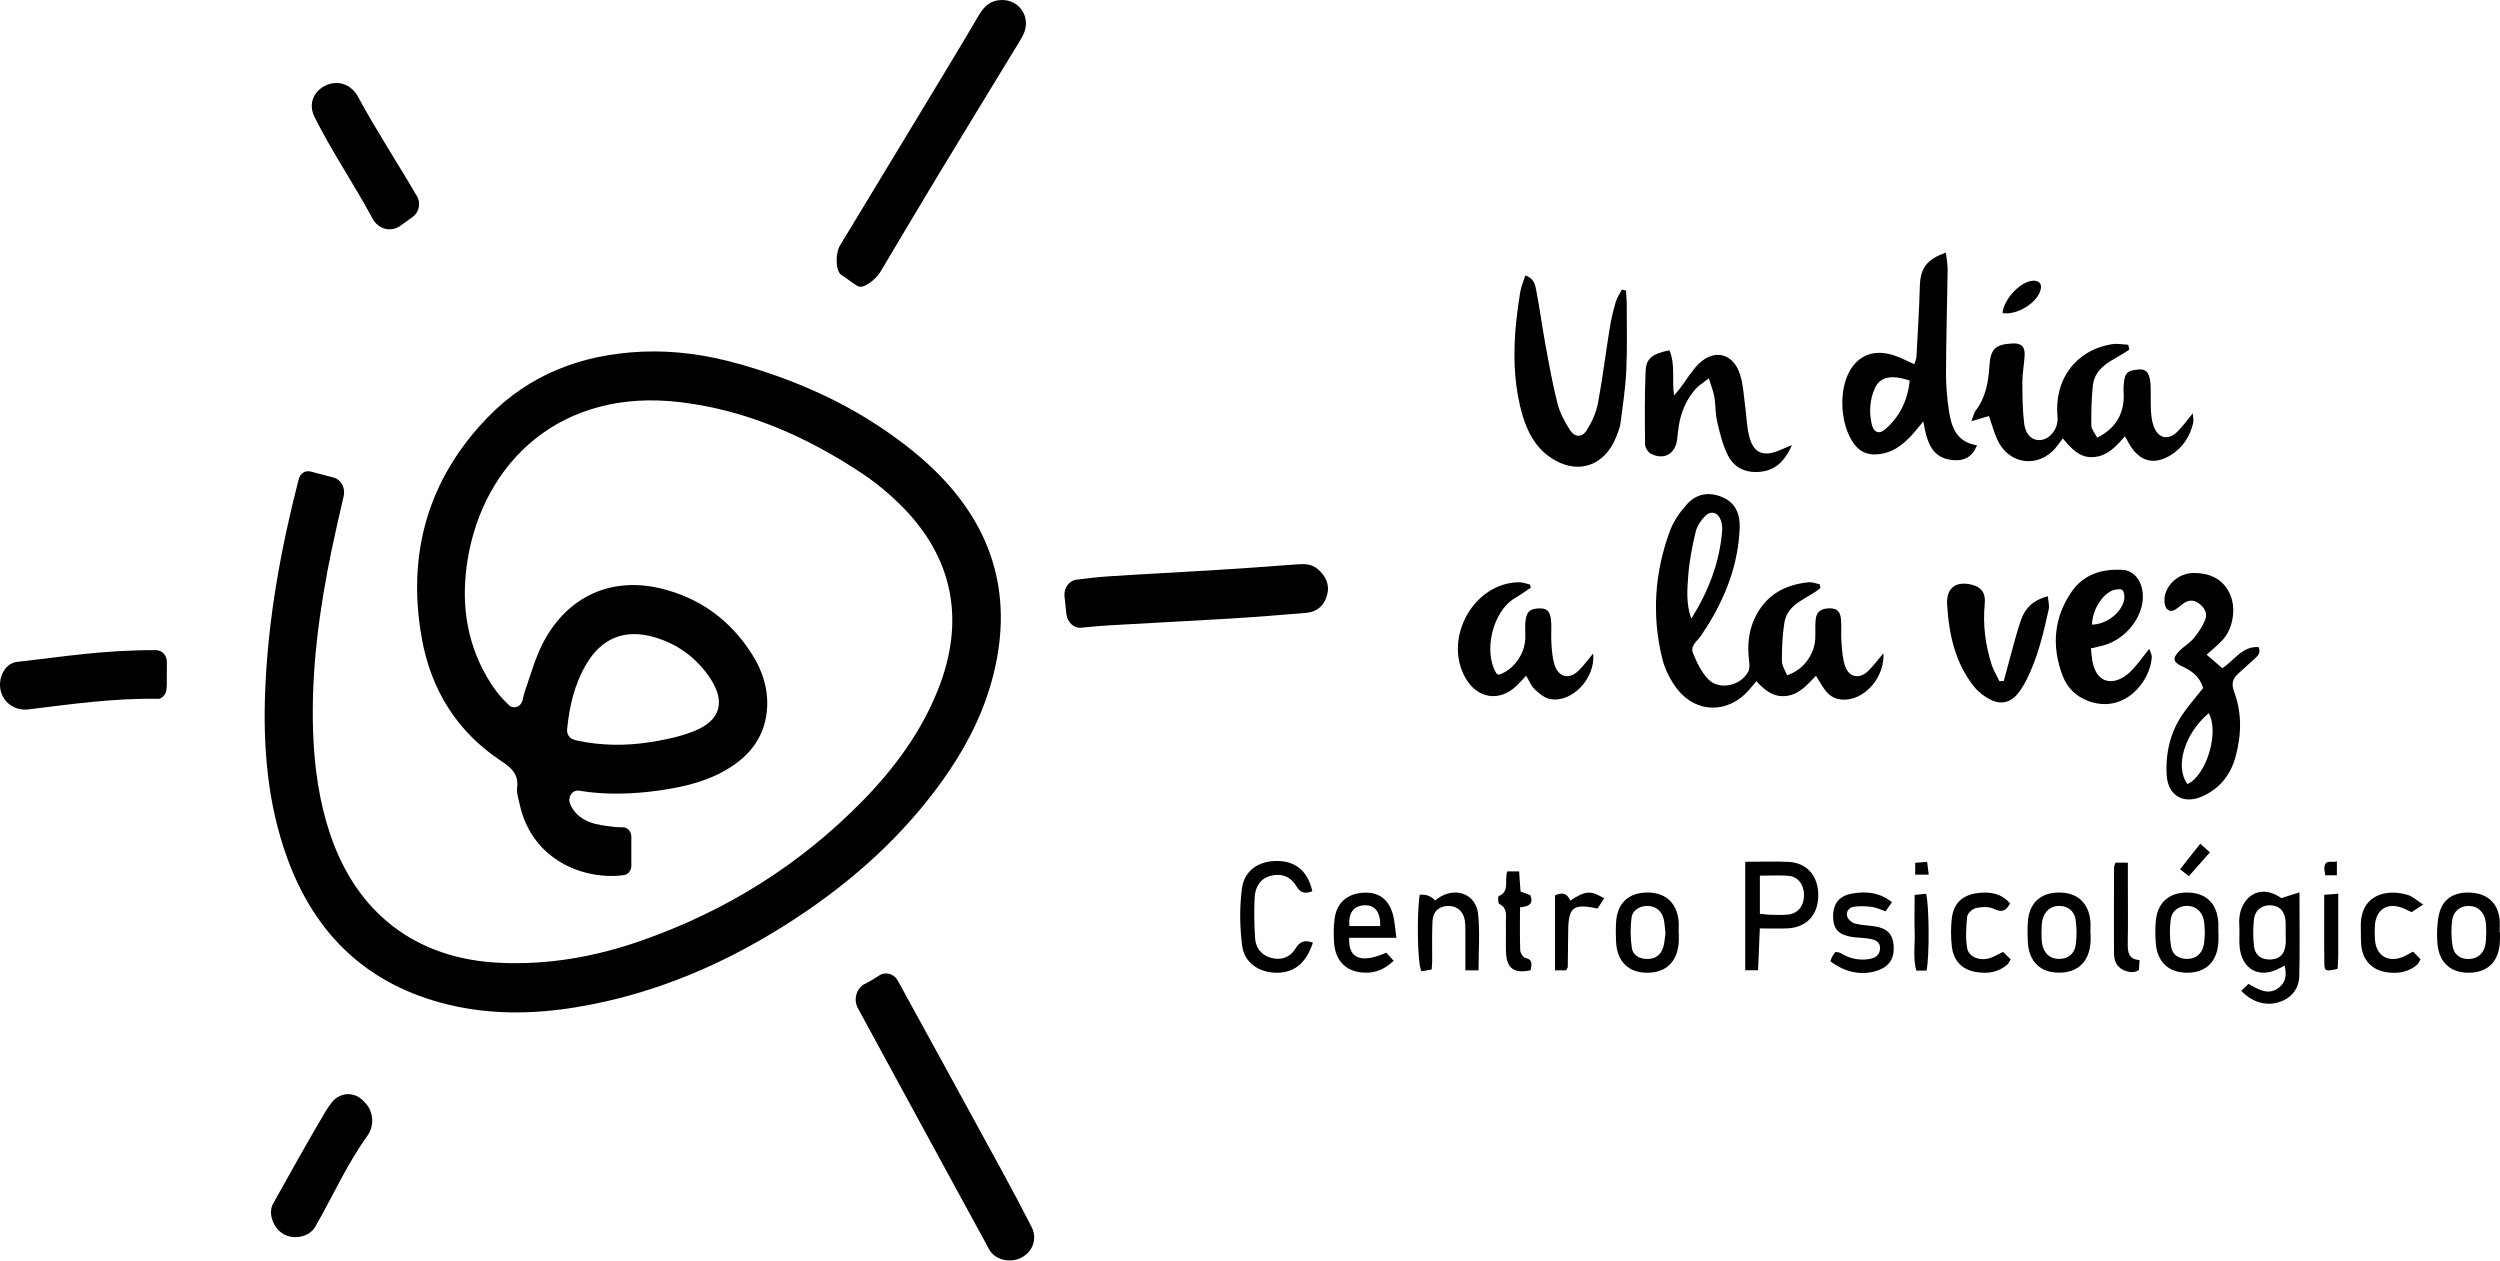
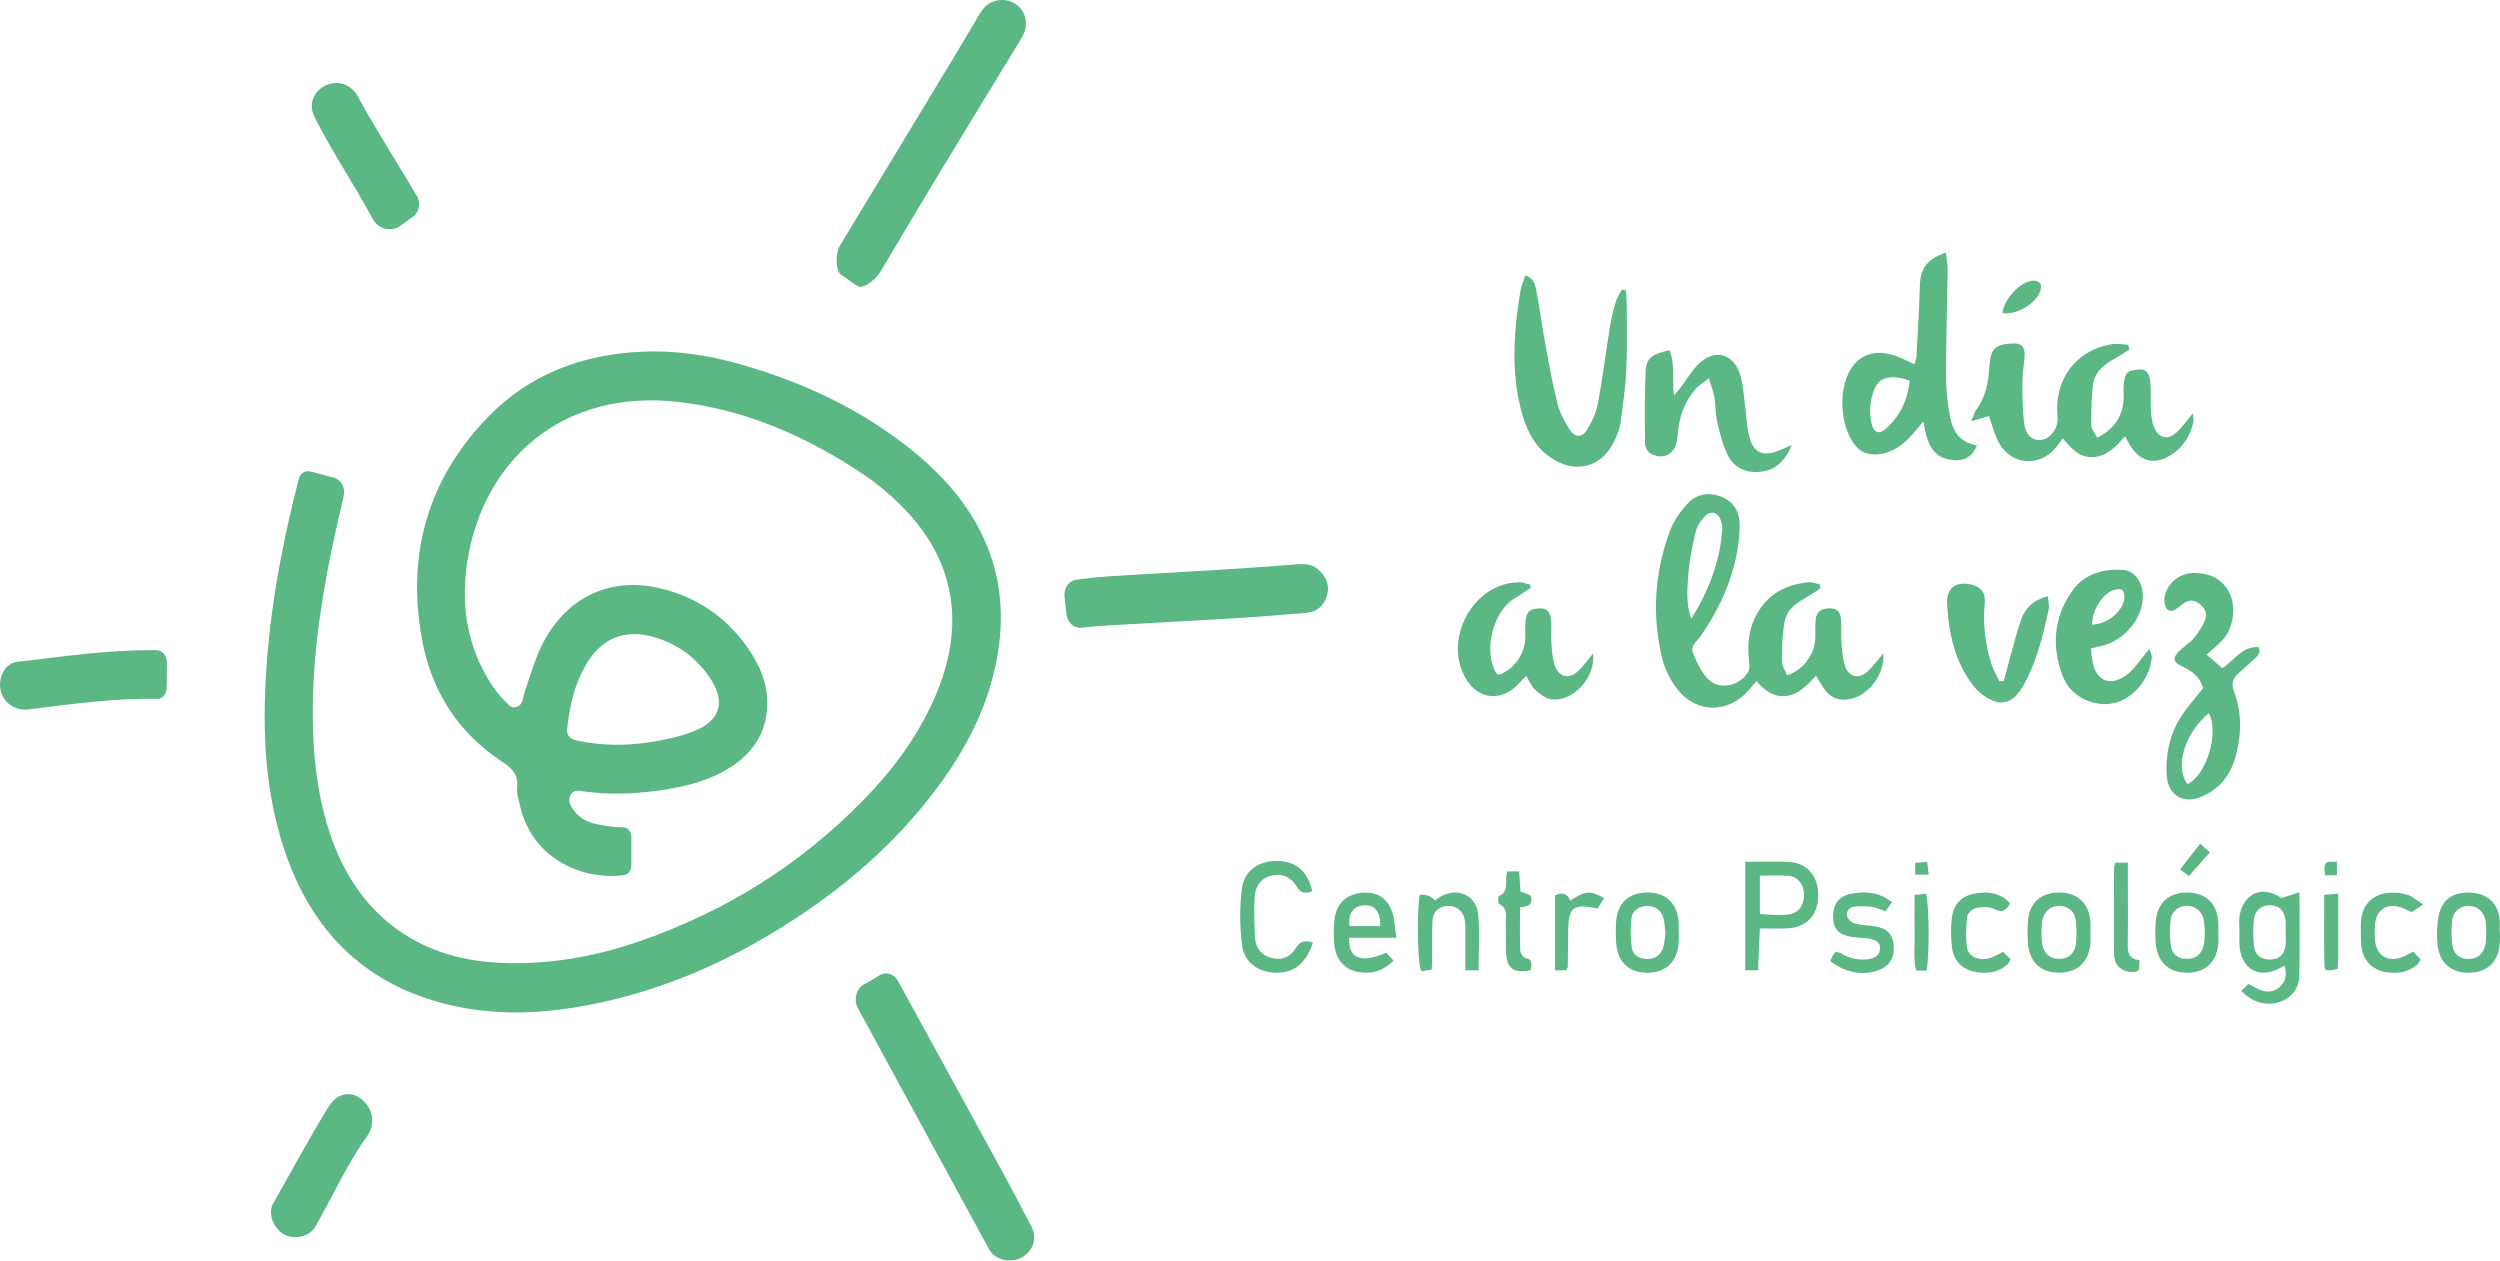
<svg xmlns="http://www.w3.org/2000/svg" id="Capa_1" data-name="Capa 1" viewBox="0 0 426.99 215.29">
  <defs>
    <style>
      .full-logo {
-         fill: #000;
+         fill: #5bb784;
      }
    </style>
  </defs>
  <path class="full-logo" d="m86.91,120.44c.83.76,2.1.28,2.35-.88.12-.57.25-1.1.43-1.61.99-2.84,1.79-5.8,3.2-8.42,4.14-7.7,11.5-11.02,19.87-9.05,6.72,1.59,12.01,5.42,15.74,11.36,1.72,2.74,2.72,5.78,2.52,9.07-.27,4.44-2.53,7.72-6.16,10.07-3.7,2.4-7.86,3.4-12.14,4.01-4.6.66-9.2.81-13.81.06h-.02c-1.14-.19-2,1.12-1.51,2.27.62,1.45,1.73,2.46,3.28,3.07,1.35.54,2.87.66,4.33.85.44.06.89.06,1.36.05.81-.02,1.48.71,1.48,1.62v4.95c0,.8-.53,1.5-1.24,1.6-6.44.92-15.72-2.26-17.85-12.16-.19-.9-.53-1.85-.42-2.72.31-2.42-1.05-3.49-2.82-4.67-7.45-4.95-11.9-12.12-13.46-20.9-2.58-14.43,1.06-27.18,11.23-37.7,7.17-7.42,16.17-10.77,26.28-11.24,5.65-.26,11.21.55,16.64,2.08,8.71,2.46,17.02,5.97,24.56,11.07,3.48,2.36,6.87,5.01,9.8,8.03,9.96,10.24,12.67,22.42,8.51,36.17-1.74,5.75-4.57,10.96-8.03,15.81-6.78,9.51-15.29,17.13-24.93,23.49-11.62,7.66-24.13,13.11-37.88,15.34-7.23,1.17-14.47,1.26-21.64-.47-13.6-3.28-22.7-11.76-27.52-25.04-3.35-9.21-4.15-18.81-3.77-28.52.48-12.3,2.67-24.34,5.74-36.22,0,0,0,0,0-.01.25-.95,1.14-1.5,2-1.27,1.31.34,2.61.68,3.93,1.03s2.06,1.77,1.74,3.18c-.72,3.12-1.42,6.12-2.05,9.14-2.13,10.3-3.54,20.68-3.17,31.23.21,5.89,1.01,11.7,2.89,17.31,4.57,13.63,14.74,21.34,28.89,22.02,8.28.4,16.28-1,24.07-3.71,14.52-5.04,27.31-12.98,38.14-24.09,5.33-5.47,9.81-11.56,12.7-18.75,4.8-11.98,2.63-22.83-6.5-31.78-1.89-1.86-3.96-3.59-6.15-5.06-9.56-6.4-19.88-10.98-31.32-12.36-20.45-2.47-33.59,10.26-36.32,26.83-1.15,6.97-.36,13.74,3.21,19.98,1.02,1.79,2.21,3.43,3.84,4.92Zm9.95,4.12c-.07.77.35,1.49,1.02,1.72.28.1.55.18.82.24,4,.83,8.04.88,12.05.28,2.59-.39,5.22-.92,7.65-1.87,4.81-1.88,5.65-5.23,2.61-9.51-2.35-3.31-5.5-5.52-9.36-6.62-4.98-1.42-8.95.2-11.58,4.75-1.96,3.38-2.83,7.08-3.21,11.02Z" />
  <path class="full-logo" d="m310.94,100.41c-2.19,1.89-5.66,2.55-6.19,6.02-.33,2.13-.42,4.31-.41,6.47,0,.82.58,1.63.88,2.43,2.75-.87,4.7-3.51,4.82-6.26.05-1.09-.04-2.19.07-3.27.13-1.32.93-1.89,2.42-1.9,1.16,0,1.78.5,1.9,1.84.12,1.33-.02,2.69.09,4.03.1,1.33.19,2.71.6,3.95.64,1.95,2.42,2.34,3.9.93.94-.89,1.71-1.96,2.66-3.08.24,3.88-2.86,7.63-6.29,7.91-1.52.12-2.77-.37-3.68-1.62-.54-.73-.98-1.53-1.55-2.44-1.47,1.49-2.78,3.15-5,3.44-2.23.29-3.75-.94-5.17-2.52-.56.66-.97,1.17-1.41,1.66-3.47,3.86-8.84,3.85-12.07-.25-1.2-1.53-2.16-3.44-2.62-5.33-1.79-7.36-1.29-14.68,1.34-21.77.62-1.67,1.73-3.25,2.94-4.58,1.68-1.84,3.92-2.11,6.15-1.09,2.13.97,2.89,2.86,2.81,5.16-.23,6.22-2.38,11.78-5.63,16.96-.27.42-.59.81-.83,1.25-.59,1.05-2.08,1.83-1.5,3.24.65,1.59,1.45,3.26,2.62,4.45,1.88,1.92,5.59,1.07,6.82-1.37.27-.52.19-1.29.11-1.92-.28-2.47-.1-4.86.97-7.14,1.85-3.96,5.12-5.77,9.25-6.16.61-.06,1.25.22,1.87.35.03.2.07.4.1.6Zm-22.07,5.26c2.91-4.65,4.83-9.57,5.27-15.02.05-.57-.04-1.19-.21-1.73-.45-1.38-1.66-1.8-2.68-.8-.73.72-1.4,1.73-1.64,2.72-.58,2.43-1.07,4.91-1.26,7.4-.19,2.45-.39,4.97.52,7.42Z" />
  <path class="full-logo" d="m146.51,48.88c-1.23-.72-1.82-1.33-2.74-1.87-1.15-.67-1.06-3.82-.34-5.02h0c4.84-8.01,9.69-16.01,14.53-24.01,3.11-5.15,6.24-10.29,9.28-15.48C168.18.9,169.37-.01,171.2,0c2.93.02,4.82,2.88,3.7,5.63-.25.62-.61,1.19-.96,1.76-4.6,7.56-9.23,15.11-13.81,22.69-3.28,5.43-6.51,10.9-9.76,16.35-.02.03-.04.06-.06.09-.63,1.05-2.79,2.93-3.8,2.35Z" />
  <path class="full-logo" d="m147.67,168.08c1.17-.62,1.42-.78,2.51-1.48s2.51-.29,3.16.89h0c5.99,10.92,11.98,21.84,17.94,32.78,1.68,3.08,3.33,6.19,4.92,9.31.98,1.91.26,4.06-1.6,5.14-1.91,1.11-4.65.52-5.65-1.32-7.49-13.72-14.95-27.46-22.42-41.19h0c-.8-1.48-.28-3.4,1.13-4.14Z" />
  <path class="full-logo" d="m184.72,107.22c-1.28.12-2.42-.9-2.58-2.32-.12-1.08-.23-2.08-.33-3.09h0c-.13-1.41.8-2.66,2.06-2.81,1.81-.22,3.61-.44,5.43-.56,6-.4,12.01-.68,18.01-1.06,4.68-.29,9.37-.62,14.05-.98,1.34-.1,2.62-.15,3.73.82,1.38,1.19,2.06,2.67,1.56,4.46-.49,1.75-1.72,2.85-3.57,3-4.27.35-8.54.7-12.81.96-6.91.42-13.82.75-20.72,1.16-1.58.09-3.16.24-4.83.4Z" />
  <path class="full-logo" d="m363.69,59.69c-2.38,1.79-5.87,2.58-6.25,6.24-.23,2.23-.28,4.49-.25,6.74,0,.64.59,1.28,1,2.09,2.8-1.43,4.26-3.47,4.51-6.37.07-.83-.05-1.68.01-2.52.16-2.19.55-2.63,2.69-2.77,1.25-.08,1.82.77,1.91,2.68.07,1.42-.02,2.86.06,4.28.05.91.15,1.86.46,2.71.76,2.1,2.45,2.52,4.04.98.88-.85,1.59-1.88,2.65-3.16.04.8.17,1.25.07,1.64-.55,2.29-1.74,4.17-3.72,5.43-2.88,1.84-5.37,1.23-7.13-1.7-.25-.42-.48-.86-.8-1.44-1.52,1.71-2.93,3.32-5.26,3.54-2.48.23-3.87-1.43-5.36-3.18-.46.61-.79,1.07-1.15,1.52-3.02,3.67-8.15,2.98-10.07-1.39-.56-1.28-.94-2.64-1.39-3.95-.97.28-1.78.52-3,.88.37-.94.46-1.45.73-1.81,1.71-2.23,2.17-4.85,2.34-7.56.19-2.97.98-3.76,3.94-3.91,1.5-.08,2.16.52,2.08,2.06-.08,1.51-.39,3.01-.39,4.51,0,2.34.03,4.7.3,7.02.26,2.14,1.51,3.14,3.05,2.87,1.57-.28,2.83-2.12,2.66-3.89-.63-6.4,3.1-11.43,9.29-12.44.9-.15,1.85.05,2.78.09.07.28.14.56.21.83Z" />
  <path class="full-logo" d="m337.66,76.06c-.93,2.32-2.57,2.72-4.38,2.49-3.48-.44-4.2-3.26-4.79-6.57-.74.89-1.22,1.51-1.74,2.09-1.7,1.92-3.62,3.4-6.3,3.54-1.63.09-2.86-.52-3.82-1.84-2.31-3.17-2.65-9.04-.68-12.46,1.6-2.78,4.36-3.72,7.73-2.55,1.07.37,2.08.92,3.28,1.45.15-.51.34-.88.36-1.26.22-4.02.47-8.04.58-12.06.08-3.04,1.16-4.62,4.45-5.74.11,1.02.31,1.98.3,2.94-.08,5.87-.26,11.74-.28,17.61,0,2.17.18,4.36.51,6.51.42,2.74,1.28,5.29,4.79,5.85Zm-11.5-11.07c-3.13-1.04-5.06-.62-5.92,1.27-.89,1.95-1.03,4.05-.57,6.14.32,1.45,1.25,1.85,2.32.92,2.45-2.14,3.84-4.89,4.18-8.33Z" />
  <path class="full-logo" d="m277.71,49.61c.04.8.13,1.59.13,2.39,0,3.77.1,7.55-.08,11.32-.14,3-.6,5.99-.99,8.98-.11.82-.45,1.61-.76,2.39-2.06,5.1-6.84,6.51-11.32,3.36-2.43-1.71-3.76-4.19-4.6-6.97-1.4-4.64-1.62-9.41-1.3-14.21.16-2.34.5-4.67.86-6.99.15-.95.56-1.85.87-2.83,1.53.49,1.7,1.66,1.89,2.67.58,3.04.99,6.12,1.55,9.17.62,3.38,1.22,6.77,2.07,10.09.41,1.58,1.24,3.11,2.13,4.49.82,1.26,2.05,1.28,2.84.02.87-1.38,1.61-2.97,1.91-4.56.81-4.28,1.33-8.62,2.03-12.92.24-1.49.59-2.96,1.01-4.4.22-.76.69-1.43,1.05-2.15.24.05.48.1.72.16Z" />
  <path class="full-logo" d="m376.29,117.5c-.63-2.01-1.96-2.92-3.51-3.64-1.68-.78-1.79-1.45-.5-2.74.77-.76,1.75-1.31,2.43-2.14.78-.94,1.48-2.01,1.93-3.14.44-1.13-.16-2.13-1.12-2.81-.93-.67-1.85-.56-2.73.14-.2.15-.4.3-.59.46-.67.56-1.54,1.11-2.16.29-.4-.54-.45-1.59-.26-2.31.59-2.24,2.68-3.78,5.02-3.75,2.54.03,4.71.92,5.95,3.35,1.22,2.38.76,5.96-1.08,8.03-.81.91-1.79,1.66-2.79,2.58.94.8,1.8,1.54,2.69,2.3,2.03-1.31,3.39-3.79,6.19-3.6.47,1.06-.21,1.53-.72,2.02-.9.86-1.85,1.67-2.77,2.52-.93.86-1.21,1.72-.69,3.1,1.36,3.64,1.26,7.43.23,11.14-.87,3.14-2.8,5.51-5.82,6.78-3.16,1.32-5.74-.26-5.93-3.72-.22-3.97.7-7.67,3.09-10.89.99-1.33,2.06-2.61,3.15-3.97Zm.94,4.31c-4.14,3.51-5.83,9.2-3.61,12.11,3.25-1.49,5.47-8.93,3.61-12.11Z" />
  <path class="full-logo" d="m26.77,111.06c.95.03,1.72.91,1.73,1.96,0,1.31,0,2.6-.01,3.89,0,.27-.02.53-.05.8-.07.76-.54,1.43-1.2,1.62-.07.02-.14.03-.21.03-7.43-.15-14.77.89-22.12,1.8-2.82.35-5.08-1.75-4.9-4.54.11-1.76,1.24-3.39,2.93-3.58,7.93-.87,14.38-2.02,23.83-2h0Z" />
  <path class="full-logo" d="m285.14,59.82c1.02,2.49.4,4.97.78,7.72.48-.57.81-.93,1.1-1.32,1.06-1.39,1.94-2.96,3.18-4.14,2.66-2.53,5.81-1.71,6.97,1.81.56,1.72.64,3.61.89,5.43.23,1.66.27,3.35.64,4.97.68,3.01,2.33,3.8,5.11,2.67.58-.24,1.15-.48,2.25-.94-1.21,2.72-2.75,4.18-5.1,4.52-2.49.36-4.7-.47-5.86-2.8-.88-1.76-1.35-3.75-1.81-5.69-.32-1.37-.25-2.84-.48-4.24-.15-.93-.53-1.83-.95-3.2-1.04.83-1.81,1.28-2.35,1.92-1.54,1.82-2.45,3.96-2.8,6.33-.11.75-.17,1.5-.27,2.25-.33,2.48-2.35,3.56-4.56,2.33-.46-.26-.9-1.04-.91-1.58-.04-4.19-.09-8.38.1-12.56.1-2.12,1.18-2.88,4.05-3.47Z" />
  <path class="full-logo" d="m71.13,33.34c.8,1.21.51,2.87-.62,3.69l-.47.34c-.55.4-1.11.8-1.67,1.2-1.62,1.15-3.77.58-4.75-1.25h0c-3.07-5.74-7.01-11.52-9.91-17.36-1.07-2.16-.18-4.32,1.82-5.32,2.15-1.06,4.47-.27,5.66,1.95,2.75,5.16,7.22,12.08,9.7,16.38.45.8.24.37.24.37Z" />
  <path class="full-logo" d="m357.12,110.74c.1.91.14,1.57.26,2.21.75,4.04,3.81,4.13,6.19,2.04,1.28-1.12,2.24-2.63,3.52-4.17.19.58.45,1,.43,1.41-.25,4.14-4.62,9.71-10.74,7.54-2.16-.77-3.7-2.26-4.5-4.38-1.91-5.03-1.5-9.92,1.56-14.35,2.07-2.99,5.26-3.92,8.72-3.71,1.97.12,3.32,1.97,3.43,4.26.17,3.67-2.83,7.55-6.7,8.64-.62.18-1.26.3-2.18.51Zm.18-4.05c2.39-.07,4.87-1.86,5.47-4.08.15-.56.08-1.36-.23-1.79-.2-.27-1.09-.19-1.58-.03-1.94.66-3.63,3.47-3.65,5.9Z" />
  <path class="full-logo" d="m62.11,188.07c.11.12.23.25.34.37,1.36,1.48,1.5,3.87.31,5.53-3.52,4.89-5.94,10.39-8.92,15.56-.99,1.72-3.63,2.29-5.43,1.24-1.73-1-2.68-3.53-1.78-5.16,2.96-5.33,5.93-10.64,9.03-15.88.31-.52.66-1,1.04-1.48,1.41-1.76,3.88-1.83,5.4-.18Z" />
  <path class="full-logo" d="m261.48,100.35c-.92.61-1.81,1.27-2.76,1.82-3.73,2.18-5.44,9.07-3.15,12.82.08.13.27.18.41.26,2.47-.8,4.42-3.43,4.53-6.17.04-.84-.04-1.68,0-2.51.1-2.02.69-2.64,2.47-2.66,1.37-.02,1.89.63,1.97,2.56.04,1.17-.05,2.35.03,3.52.08,1.16.17,2.36.5,3.47.67,2.22,2.52,2.68,4.16,1.06.86-.85,1.58-1.86,2.46-2.9.46,4.23-3.64,8.5-7.38,7.77-.95-.19-1.86-.97-2.62-1.68-.58-.54-.89-1.39-1.44-2.3-.53.56-.99,1.09-1.49,1.58-2.97,2.96-6.84,2.42-8.9-1.24-3.83-6.82,1.5-16.27,9.2-16.3.61,0,1.22.25,1.83.38.05.17.11.34.16.52Z" />
  <path class="full-logo" d="m342.24,116.31c.21-.78.41-1.57.63-2.35.77-2.73,1.41-5.51,2.35-8.18.69-1.93,2.1-3.34,4.55-3.94.06.86.29,1.59.14,2.24-.9,4.09-1.86,8.18-3.75,11.95-.37.74-.8,1.47-1.29,2.14-1.25,1.71-2.88,2.28-4.78,1.39-1.08-.51-2.14-1.31-2.9-2.25-3.27-4.08-4.33-9-4.63-14.08-.16-2.81,1.49-4,4.12-3.39,1.71.4,2.49,1.43,2.31,3.25-.35,3.57.09,7.04,1.17,10.42.32.99.89,1.89,1.34,2.84.24-.01.48-.03.72-.04Z" />
  <path class="full-logo" d="m390.2,164.93c-.38.19-.67.33-.95.48-3.35,1.79-6.37.16-6.73-3.68-.12-1.25.03-2.52-.06-3.77-.31-4.14,3.03-7.45,7.18-4.57,1.1-.35,1.98-.62,3.1-.98,0,5.03.08,9.64-.03,14.23-.05,2.08-1.16,3.66-3.14,4.41-2.3.87-4.79.25-6.77-1.81.39-.39.79-.78,1.23-1.2,1.83,1.05,3.49,2.01,5.23.62,1.16-.93,1.33-2.21.94-3.73Zm.18-5.71h0c0-.59.03-1.18,0-1.76-.12-1.8-.98-2.75-2.5-2.84-1.52-.09-2.74.8-2.92,2.44-.16,1.49-.16,3.02.01,4.51.19,1.64,1.36,2.43,2.99,2.3,1.47-.11,2.26-.94,2.42-2.64.06-.66,0-1.34,0-2.01Z" />
  <path class="full-logo" d="m298.08,147.19c2.66,0,5.05-.1,7.42.02,3.22.17,5.13,2.5,5.05,5.9-.08,3.23-2.05,5.3-5.25,5.45-1.47.07-2.94.01-4.73.01-.1,2.44-.2,4.72-.3,7.15h-2.19v-18.53Zm2.5,8.88c.71.07,1.27.16,1.83.17.98.02,1.97.06,2.95-.03,1.69-.17,2.72-1.43,2.76-3.24.04-1.79-.98-3.23-2.61-3.38-1.6-.14-3.21-.03-4.93-.03v6.52Z" />
  <path class="full-logo" d="m224.24,161.01c-1.19,3.57-3.27,5.2-6.35,5.13-2.87-.07-5.35-1.69-5.73-4.57-.42-3.19-.46-6.53-.06-9.72.39-3.18,2.84-4.81,6.02-4.8,3.19.01,5.25,1.75,6.02,5.16-1.11.46-1.98.39-2.69-.8-1.01-1.71-2.6-2.32-4.47-1.81-1.84.51-2.63,2.02-2.7,3.81-.1,2.25-.06,4.52.08,6.78.11,1.75,1.11,2.99,2.81,3.43,1.69.44,3.2-.12,4.09-1.61.76-1.26,1.62-1.52,2.99-1Z" />
  <path class="full-logo" d="m238.03,164.1c-1.62,1.5-3.05,2.03-4.68,2.03-3.27,0-5.28-1.85-5.5-5.16-.09-1.33-.08-2.69.09-4.01.33-2.65,1.99-4.19,4.57-4.46,2.66-.28,4.49.82,5.32,3.43.39,1.24.42,2.59.67,4.24h-8.07c-.16,3.56,2.02,4.45,6.34,2.54.3.33.71.79,1.26,1.39Zm-2.29-5.93c.05-2.42-.92-3.63-2.72-3.55-1.85.09-2.76,1.34-2.55,3.55h5.27Z" />
  <path class="full-logo" d="m426.98,159.23c0,.5.02,1.01,0,1.51-.14,3.33-1.91,5.24-4.98,5.39-3.26.16-5.41-1.6-5.69-4.92-.14-1.65-.09-3.37.25-4.98.57-2.72,2.63-3.99,5.59-3.76,2.76.21,4.46,1.8,4.77,4.51.08.74.01,1.51.01,2.26.02,0,.03,0,.05,0Zm-2.34.26c-.03-.78,0-1.45-.1-2.1-.25-1.62-1.31-2.6-2.79-2.66-1.45-.06-2.72.83-2.93,2.46-.19,1.46-.17,3,.08,4.44.26,1.52,1.42,2.23,2.87,2.16,1.41-.06,2.42-.93,2.72-2.42.13-.65.11-1.32.14-1.88Z" />
  <path class="full-logo" d="m378.9,159.29c0,.5.02,1.01,0,1.51-.16,3.39-2.08,5.32-5.3,5.34-3.23.02-5.21-1.87-5.42-5.23-.07-1.17-.08-2.35.01-3.52.26-3.2,2.25-4.98,5.41-4.95,3.17.03,5.06,1.85,5.28,5.09.04.58,0,1.17,0,1.76h0Zm-2.32.08c-.06-.79-.03-1.55-.19-2.28-.32-1.46-1.41-2.34-2.79-2.37-1.38-.03-2.64.79-2.84,2.26-.21,1.54-.2,3.16.05,4.69.23,1.43,1.3,2.08,2.67,2.11,1.43.03,2.52-.76,2.88-2.22.18-.72.15-1.48.22-2.19Z" />
  <path class="full-logo" d="m286.73,159.31c0,.5.02,1.01,0,1.51-.19,3.38-2.12,5.3-5.33,5.32-3.23.02-5.2-1.87-5.38-5.25-.06-1.17-.07-2.35.01-3.52.23-3.1,2.11-4.86,5.17-4.93,3.17-.08,5.2,1.7,5.5,4.86.06.66,0,1.34,0,2.01h.02Zm-2.28.11c-.11-.9-.11-1.75-.32-2.54-.36-1.37-1.38-2.11-2.7-2.15-1.28-.04-2.6.7-2.77,2-.22,1.7-.2,3.47.05,5.17.18,1.26,1.29,1.86,2.57,1.89,1.37.03,2.36-.61,2.79-1.98.24-.78.27-1.63.38-2.39Z" />
  <path class="full-logo" d="m357.06,159.34c0,.5.02,1.01,0,1.51-.19,3.36-2.14,5.28-5.37,5.28-3.23,0-5.18-1.9-5.35-5.28-.06-1.17-.07-2.35.02-3.52.24-3.09,2.14-4.84,5.2-4.89,3.17-.06,5.18,1.72,5.47,4.89.06.66,0,1.34,0,2.01h.02Zm-8.39-.16c.04.7,0,1.38.12,2.03.3,1.64,1.34,2.55,2.85,2.57,1.53.02,2.68-.82,2.9-2.48.18-1.38.17-2.84-.03-4.22-.22-1.51-1.37-2.34-2.76-2.36-1.47-.03-2.62.92-2.93,2.5-.13.65-.1,1.33-.14,1.96Z" />
  <path class="full-logo" d="m323.13,154.11c-.38.54-.69.99-1.08,1.54-.81-.27-1.55-.65-2.33-.75-1.03-.13-2.11-.18-3.14-.02-.78.12-1.35.86-1.08,1.68.17.5.79,1.04,1.31,1.18,1.11.29,2.28.3,3.42.48,2.06.32,3.03,1.31,3.19,3.19.19,2.18-.67,3.59-2.6,4.3-2.66.98-5.65.44-8.2-1.54.1-.26.19-.56.34-.83.16-.29.37-.55.53-.77.43.1.69.09.88.21,1.46.91,3.03,1.28,4.73,1.04,1.06-.15,1.95-.57,2-1.82.05-1.21-.9-1.51-1.81-1.67-.97-.17-1.97-.16-2.94-.3-2.27-.33-3.21-1.33-3.26-3.34-.06-2.28.98-3.66,3.18-4.06,2.4-.44,4.71-.26,6.88,1.47Z" />
  <path class="full-logo" d="m252.52,165.73h-2.24c0-2.15,0-4.15,0-6.15,0-.84.03-1.69-.12-2.51-.28-1.56-1.53-2.46-3.04-2.33-1.47.13-2.39,1-2.46,2.63-.1,2.26-.04,4.53-.05,6.8,0,.41-.05.82-.09,1.42-.64.11-1.24.21-1.7.29-.74-.69-.86-9.81-.34-13.06q1.67-.13,2.62.98c.33-.23.65-.5,1.01-.7,2.87-1.58,6.01-.23,6.35,3.04.32,3.14.07,6.33.07,9.59Z" />
  <path class="full-logo" d="m413.88,154.48c-.85.56-1.38.92-1.98,1.31-.66-.29-1.31-.65-2-.86-2.33-.71-4.08.55-4.27,3.06-.06.83-.06,1.68,0,2.51.2,2.7,2.21,3.95,4.7,2.96.52-.21,1.01-.51,1.82-.93.43.44.87.89,1.28,1.32-.32.51-.4.76-.58.91-1.57,1.35-3.42,1.59-5.35,1.27-2.44-.41-3.95-2.06-4.21-4.57-.1-1-.03-2.01-.07-3.01-.22-5.64,4.39-6.75,8.1-5.57.74.23,1.36.84,2.56,1.61Z" />
  <path class="full-logo" d="m343.31,154.32c-.79,1.42-1.53,1.51-2.76.91-.86-.42-2.07-.35-3.05-.14-.6.13-1.45.89-1.51,1.44-.19,1.8-.31,3.67,0,5.43.27,1.52,2.2,2.21,3.87,1.68.69-.22,1.32-.61,2.26-1.06.42.41.87.85,1.3,1.28-.32.51-.41.76-.58.9-1.57,1.33-3.41,1.59-5.34,1.26-2.36-.4-3.84-1.88-4.13-4.33-.18-1.56-.19-3.18-.02-4.74.28-2.61,1.74-4.04,4.29-4.4,2.1-.29,4.08-.06,5.68,1.76Z" />
  <path class="full-logo" d="m257.45,148.83h2.01c.08,1.17.15,2.24.24,3.43.57.21,1.15.44,1.68.64.62,1.6-.41,1.93-1.77,2.07,0,2.55-.05,4.95.04,7.35.02.46.49,1.2.87,1.28,1.39.32,1.04,1.22.91,2.11-2.82.63-4.11-.3-4.21-3.09-.06-1.59.02-3.18-.03-4.76-.04-1.26.45-2.7-1.15-3.49-.2-.1-.21-1.26-.06-1.32,1.94-.81.91-2.61,1.46-4.22Z" />
  <path class="full-logo" d="m365.43,163.97c-.05.7-.08,1.26-.11,1.69-1.1.86-3.35.11-3.93-1.21-.23-.52-.33-1.14-.33-1.71-.02-4.86,0-9.71.01-14.57,0-.24.13-.47.24-.83h2.12c0,1.09,0,2.07,0,3.05,0,3.6.05,7.2-.02,10.8-.03,1.51.21,2.68,2.02,2.78Z" />
  <path class="full-logo" d="m272.86,155.18c-4.2-.91-4.99-.25-5.02,3.94-.01,2.01-.04,4.02-.07,6.02,0,.15-.14.29-.29.59h-1.89v-12.8c1.23-.58,2.11-.36,2.59.89,2.65-1.71,3.45-1.77,5.79-.4-.38.61-.76,1.2-1.11,1.76Z" />
  <path class="full-logo" d="m329.04,165.77h-1.75c-.58-2.17-.2-4.35-.27-6.48-.07-2.08-.01-4.17-.01-6.44.76-.08,1.37-.14,1.96-.2.54,2,.58,10.73.08,13.13Z" />
  <path class="full-logo" d="m399.36,152.65c0,3.79,0,7.22,0,10.64,0,.74-.07,1.48-.11,2.19-2.05.46-2.24.42-2.26-.98-.06-3.84-.02-7.68-.02-11.67.81-.06,1.43-.11,2.4-.19Z" />
  <path class="full-logo" d="m342.02,53.48c.18-2.32,3.02-5.38,5.14-5.53,1.08-.08,1.61.49,1.39,1.47-.53,2.28-4.01,4.45-6.52,4.06Z" />
  <path class="full-logo" d="m375.79,144.1c.67.6,1.09.98,1.65,1.48-1.21,1.37-2.35,2.66-3.59,4.06-.52-.4-.93-.73-1.5-1.17,1.17-1.48,2.24-2.84,3.44-4.37Z" />
  <path class="full-logo" d="m399.13,149.49h-1.99c-.06-.54-.21-1.02-.13-1.46.22-1.3,1.23-.63,2.12-.91v2.37Z" />
  <path class="full-logo" d="m327.11,149.39v-2.03c.68-.05,1.29-.1,2.04-.16.09.74.17,1.36.27,2.19h-2.31Z" />
</svg>
